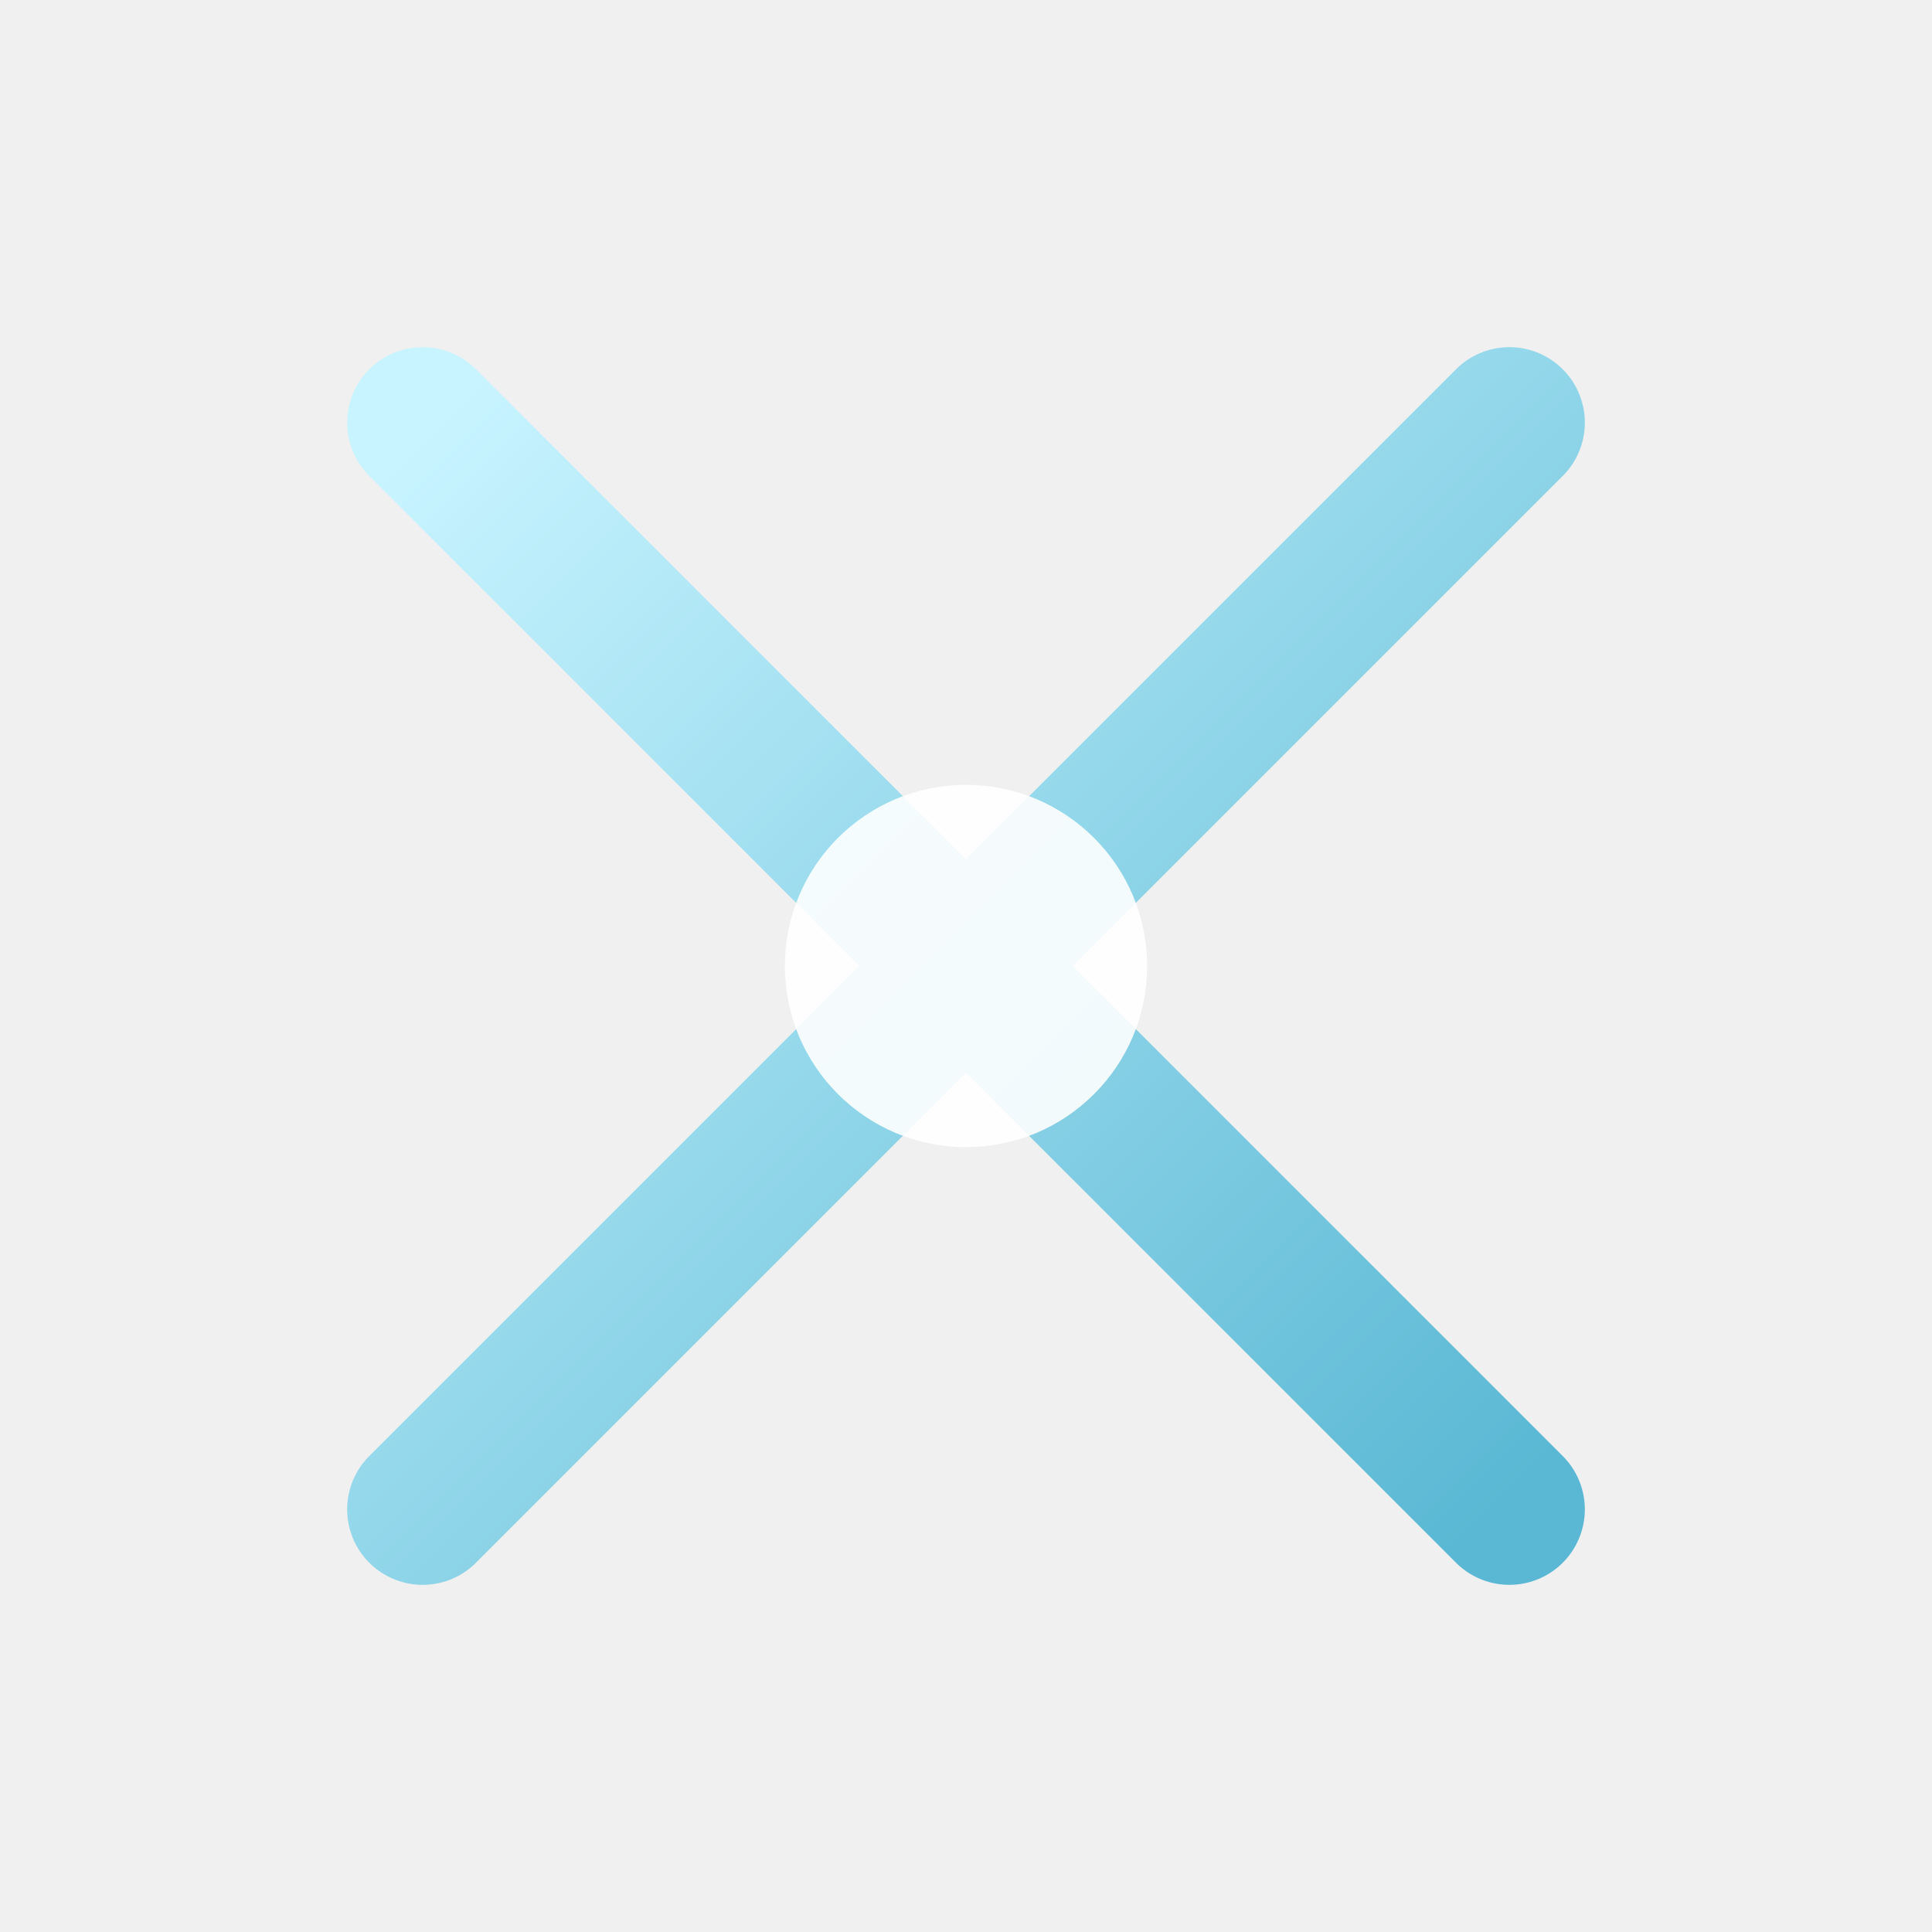
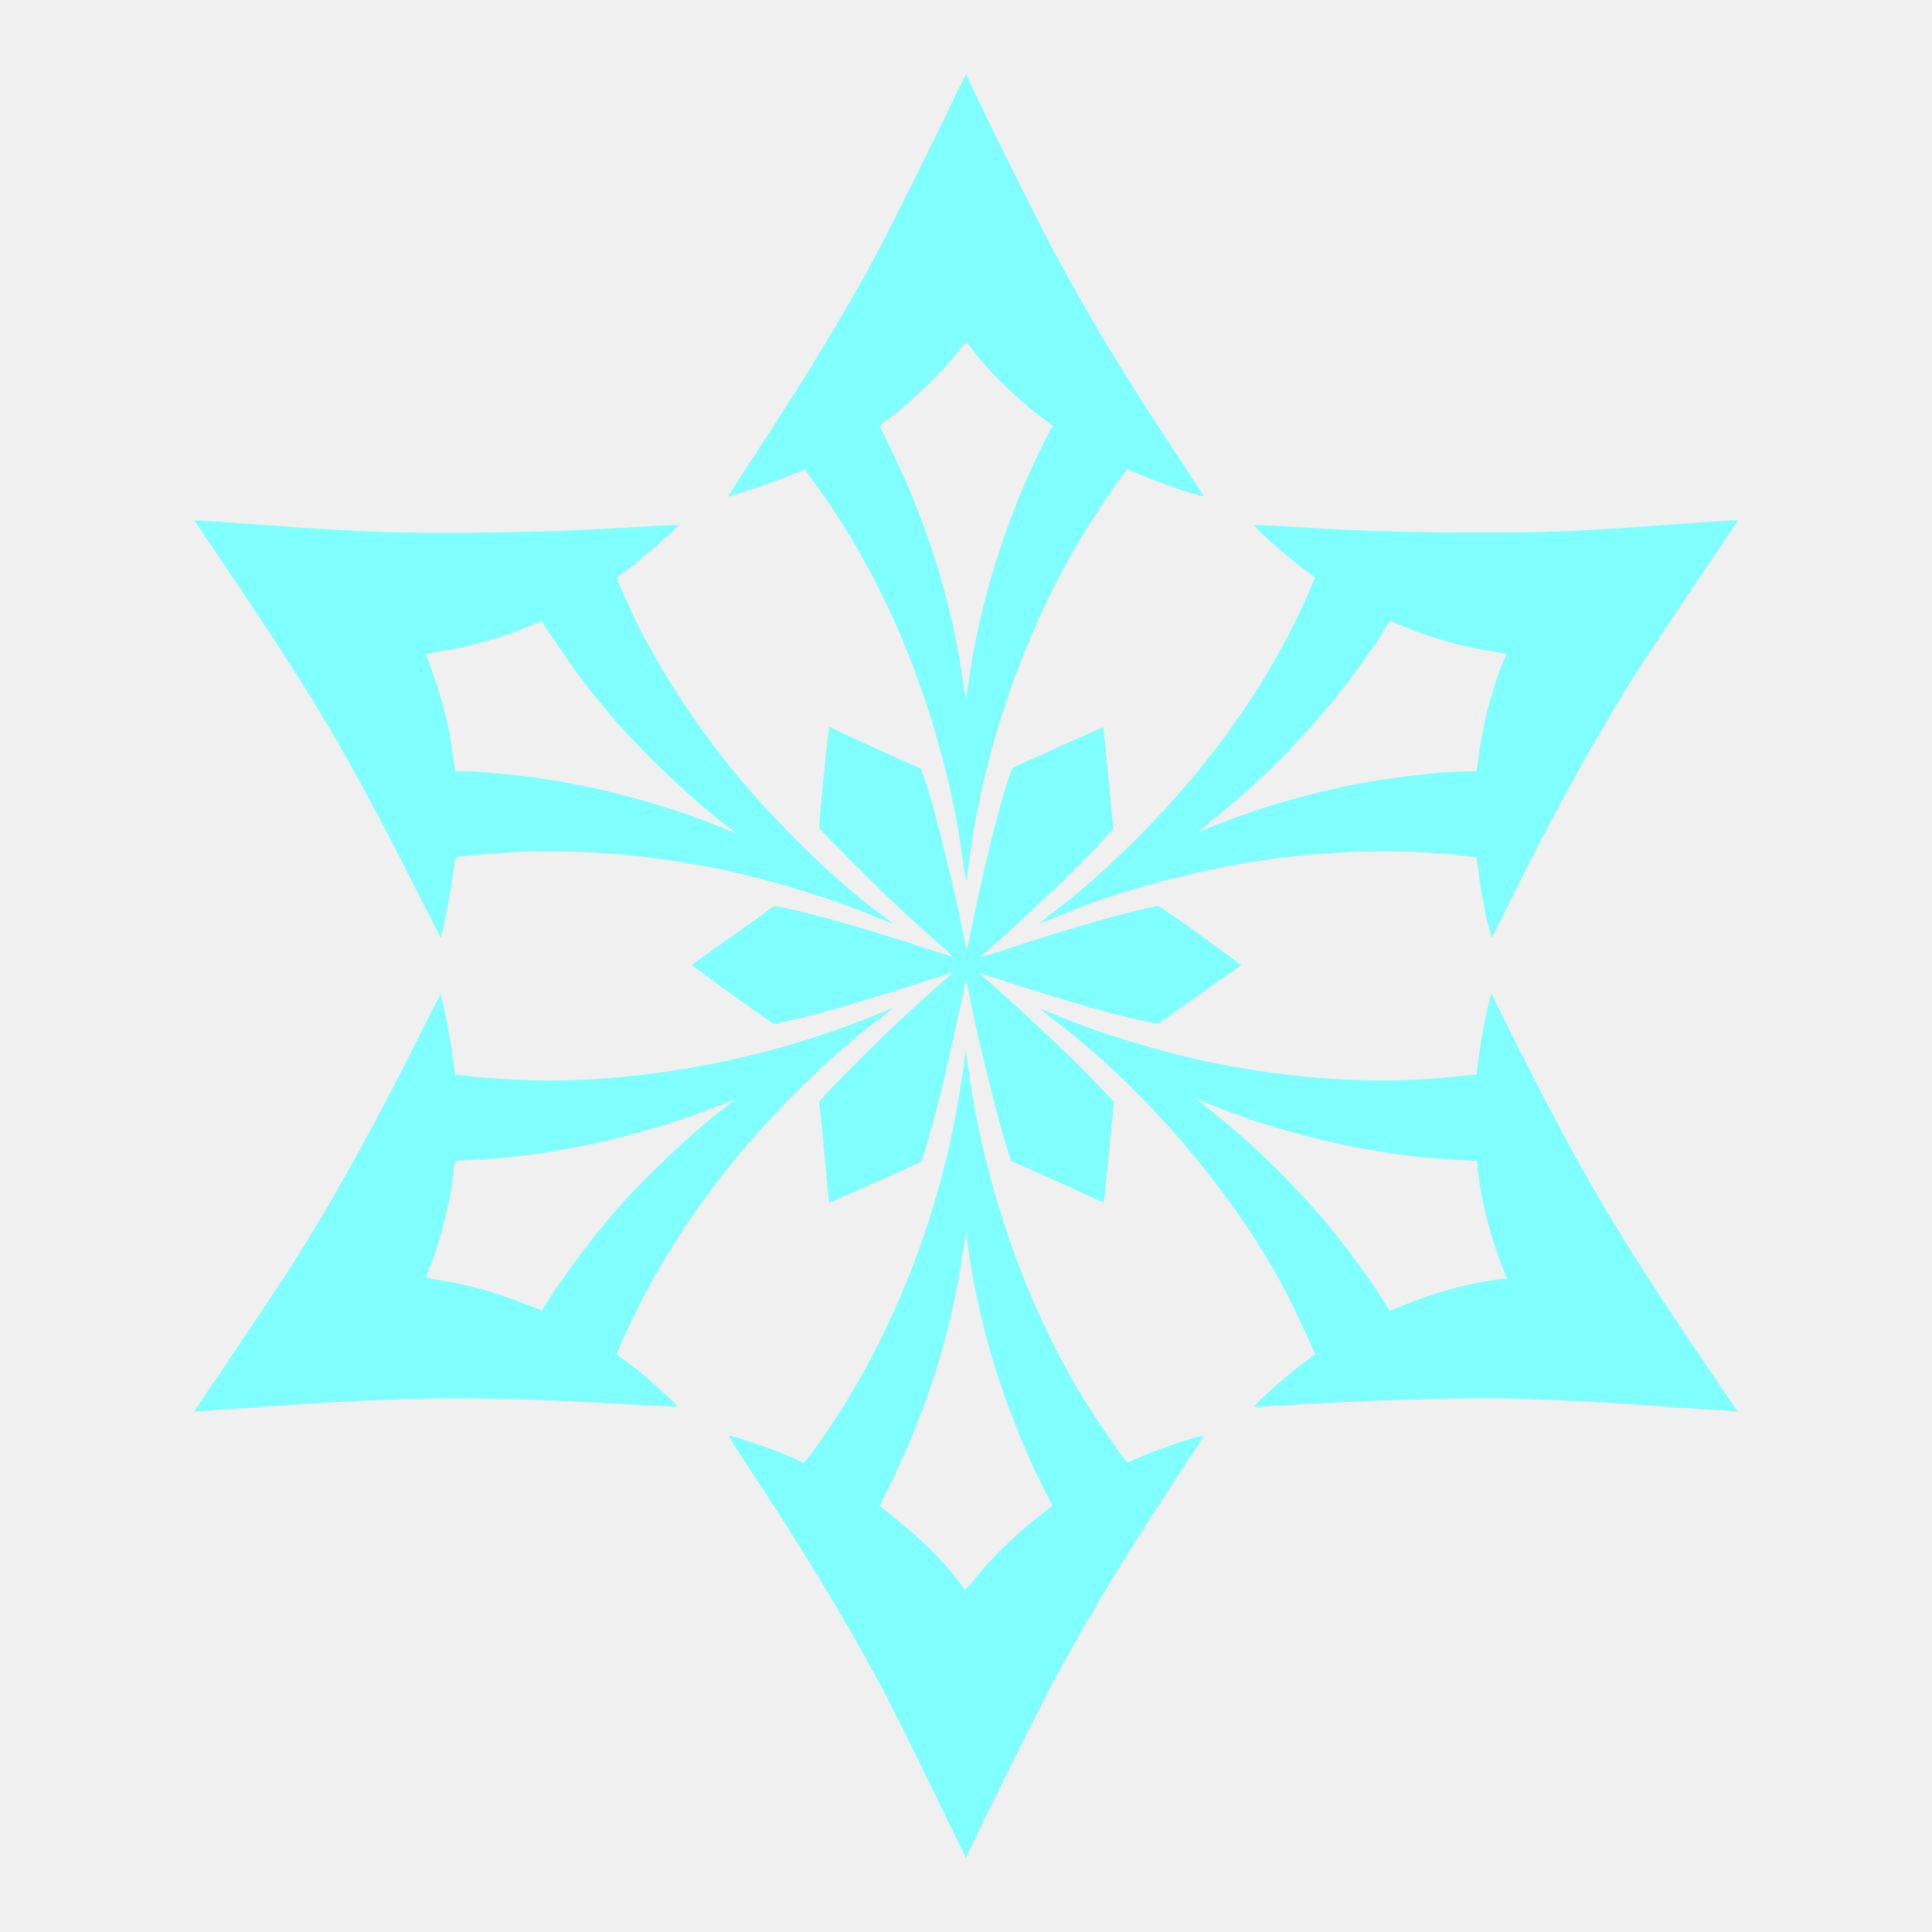
- <svg xmlns="http://www.w3.org/2000/svg" viewBox="0 0 32 32">
-   <defs>
-     <linearGradient id="g" x1="0" y1="0" x2="1" y2="1">
-       <stop offset="0%" stop-color="#c8f4ff" />
-       <stop offset="100%" stop-color="#5ab8d4" />
-     </linearGradient>
-   </defs>
-   <line x1="16" y1="3" x2="16" y2="29" stroke="url(#g)" stroke-width="2.5" stroke-linecap="round" />
-   <line x1="3" y1="16" x2="29" y2="16" stroke="url(#g)" stroke-width="2.5" stroke-linecap="round" />
-   <line x1="7" y1="7" x2="25" y2="25" stroke="url(#g)" stroke-width="2.5" stroke-linecap="round" />
-   <line x1="25" y1="7" x2="7" y2="25" stroke="url(#g)" stroke-width="2.5" stroke-linecap="round" />
-   <circle cx="16" cy="16" r="3" fill="white" opacity="0.9" />
+ <svg xmlns="http://www.w3.org/2000/svg" version="1.1" id="图层_1" x="0px" y="0px" viewBox="0 0 1600 1600" style="enable-background:new 0 0 1600 1600;" xml:space="preserve">
+   <style type="text/css">
+ 	.st0{display:none;fill:#90CC00;}
+ 	.st1{display:none;fill:#FF6640;}
+ 	.st2{display:none;fill:#00C0FF;}
+ 	.st3{display:none;fill:#CC80FF;}
+ 	.st4{display:none;fill:#FFAC00;}
+ 	.st5{fill:#80FFFF;}
+ </style>
+   <path class="st0" d="M798.712,86.593c0.549-0.628,1.021-1.17,1.021-1.17  s0.354,0.416,0.975,1.156c1.942,2.315,6.948,9.405,19.908,28.505  c7.4,11,18.5,27,24.6,35.5c26.3,36.5,39.8,58.1,50.1,79.6  c23.8,49.8,25.7,92,5.8,130.4c-10.4,19.9-25,36.9-55.4,63.8  c-21.7,19.3-32.5,29.7-40.1,38.4l-5.9,6.8l-3.2-3.8  C789.815,457.983,768.615,437.483,753.715,424.483  c-44.6-39.2-62.8-66.6-68.1-102.9c-1.7-12.2-0.6-33.8,2.5-47  c8.2-35.2,23.8-64.7,63.3-120.1  c7.7-10.7,20.1-28.6,27.7-39.7c7.5-11.2,15.1-22.3,16.8-24.7  C796.936,88.666,797.992,87.415,798.712,86.593z M1483.215,364.284  c-37.5,0.6-80.9,2.5-90.7,3.9c-45.2,6.3-75.1,29-86.2,65.6  c-1.6,5.1-3.5,16.5-5.1,29.8c-2.8,23.2-4.8,35.3-7,44.1  c-1.456,5.583-1.707,9.807-1.707,9.807s2.541,0.093,4.507,0.093  c5.6,0,28.7,3.4,43.9,6.5c23.1,4.8,44,5.1,60.1,1  c19.7-5.1,37.6-18.2,50.6-37c12.2-17.7,18-31.4,35.5-83.9  c4.648-13.862,7.711-23.232,9.553-29.431c1.736-5.841,3.513-11.197,3.513-11.197  l-2.165,0.228C1497.615,363.883,1490.915,364.083,1483.215,364.284z M99.352,364.561  c0,0,1.186,3.773,2.569,8.078c6.701,20.863,26.562,78.484,29.795,85.944  c19.4,44.4,44.8,65.4,83.3,69c11.7,1.1,26.8-0.2,45.8-3.9  c16.3-3.2,36.6-6.1,42.6-6.1c1.575,0,3.517,0.019,3.517,0.019  s-0.18-1.681-0.517-3.819c-0.3-2-1.5-8-2.6-13.2  c-1.1-5.2-3.4-20.5-5.1-34c-1.7-13.5-4-27.7-5.1-31.5  c-11.5-38.7-42-61.5-90.4-67.4c-13.134-1.604-66.558-3.207-91.084-3.119  C104.538,364.592,99.352,364.561,99.352,364.561z M536.215,406.184  c-25.8,4-63.2,12.3-78,17.4c-41.9,14.5-82.1,37.6-118.5,68.1  c-48.3,40.6-77,81.8-99.5,142.9c-11.2,30.5-14.7,45.2-21.5,88.8  c-5.3,34.5-6.5,53.5-5.1,80.3c4.4,82,30.3,167.7,69.9,231.4  c17,27.3,33.9,48.2,58.8,72.5c38.2,37.3,78.7,65.4,172.9,120.2  c14.626,9.681,33.43,18.407,46.331,24.389c12.655,5.606,20.986,10.411,21.769,10.411  c1,0,37.9,19.9,48.9,26.3c43.1,25.1,72.3,51.4,99.3,89.4  c8.1,11.4,14.6,22.1,29,47.8c22.8,41,33.1,63.9,37.2,83.2  c0,0,1.41,5.293,2.003,5.293s2.003-5.168,2.003-5.168  c5.109-21.899,14.546-42.371,38.594-85.425c21.6-38.8,36.5-60.1,56.8-81.2  c29.9-31,57.4-49,130.6-85.5c30.544-14.857,40.692-19.522,70.288-37.534  c5.894-3.518,54.162-32.216,77.712-47.766c63.6-42,108.5-85.7,140-136.5  c40-64.4,66.1-150.9,70-231.9c1.3-26.9,0-48.1-5-80.3  c-6.5-42.5-10.3-58.2-20.9-86.9C1336.215,572.083,1308.715,532.683,1257.715,489.983  c-29.8-24.9-66.2-46.7-101.5-60.7c-16.5-6.6-25.7-9.3-47.1-14.1  c-40-8.9-45.355-9.661-68.739-9.661c-21.3,0-28.461,1.061-40.561,2.961  c-47.1,7.3-90.7,25.1-124.6,50.9c-9.7,7.5-29,26.9-33.9,34.2  c-6.9,10.2-10.6,18.7-10.6,24.1c0,11.8,9.9,33.2,22.3,48.2  c3.9,4.7,13,11.7,15.3,11.7c1.328-0.093,4-4.2,7.4-9.3  c20.3-29.7,29.4-39.8,46-50.8c24.7-16.4,46.2-23.6,94.5-31.6  c15.6-2.5,42.1-2.3,61.4,0.6c23,3.5,51.3,11.2,71.6,19.6  c48.5,19.9,93.2,61.3,121.4,112.3c17.2,31,31.3,74.7,36.7,113.1  c2.1,15.4,2.9,44.5,1.5,57.6c-12,112.3-65.4,208.4-151.5,273  c-18.9,14.1-29.2,20.6-69.1,43.5c-37.4,21.5-52.8,29.1-95.5,47.4  c-55.3,23.6-72,31.8-93.5,46.1c-31,20.5-59.7,52-84,92  c-11.7,19.4-15.584,23.946-15.584,23.946s-5.516-7.846-20.816-32.746  c-12.8-20.7-36.6-49-54.1-64.3c-25.6-22.3-47.7-34.9-104.7-59.3  c-62-26.6-66.8-28.9-109.9-53.7  c-58.7-33.7-77.4-47.2-108.4-78.3  c-32.1-32.1-52.3-60.4-72-100.6c-18.7-38.1-29.6-73.7-37.2-121.5  c-3.1-20-3.2-54.8,0-75.1c8.5-55.5,28.8-105.5,59-145.7  c24.1-32.1,58.8-60,93.9-75.6c20.5-9.1,51.6-17.9,76.4-21.7  c19.2-2.9,45.7-3.2,61.4-0.6c44.7,7.4,64.7,13.5,85.8,26  c20.3,12.1,32.7,24.3,49.6,49c9.8,14.3,10.991,17.292,13.5,16.1  c14.5-4.2,36.6-40.2,36.6-59.4c0-9.4-10.1-25.9-24.6-40.4  c-36-36.1-87.3-60.1-147.9-69.2  C586.515,406.483,554.238,404.032,536.215,406.184z M540.615,590.083  c-17.5,3.1-24.2,4.8-35.4,9.2c-51.8,20.4-85.3,59.1-98.3,113.8  c-2.4,9.8-3.195,13.155-3.195,30.155c-0.1,16.8,0.795,19.845,2.895,27.845  c5,19.1,14.8,40.3,27.1,58.7c8.2,12.3,14.2,19.2,30.2,35.5  c8.288,8.369,11.793,12.302,11.793,12.302s-1.718-0.002-2.093-0.002  c-1.3,0-6.7,0.5-11.9,1c-37,3.9-63.9,21-82.6,52.6  c-2.5,4.2-4.398,8.398-4.398,8.398s3.698-1.298,7.098-3.098  c23.4-11.8,50.6-18.9,72.5-18.9c18.9,0,34.8,4.4,66.4,18.2  c64.2,28.3,109,54.3,170,98.8c18.7,13.7,22.682,15.936,22.682,15.936  s-11.282-19.836-16.982-27.936c-13.7-19.5-29.3-36-72.1-76.5  c-39.6-37.4-59.7-66.1-73.9-105.5c-13-36.1-12.9-72.3,0.4-106.5  c18.1-46.8,60.3-80.8,100.4-80.9c10.6,0,15.8,0.9,32.4,5.5  c5.8,1.5,11.1,2.896,11.1,2.896s-5.1-10.496-11.7-20.696  c-17.4-26.6-43.8-43.6-78-50.3c-8.1-1.6-16.258-3.057-36.947-3.05  C554.731,587.464,552.815,587.883,540.615,590.083z M1009.215,588.183  c-32.6,3.4-61.9,16.9-80.4,37c-16.392,17.527-24.101,36.401-24.101,36.401  s5.401-1.301,11.101-2.901c16.1-4.6,21.6-5.5,32.9-5.4  c13.2,0.1,22.9,2.6,36.5,9.2c35,17.2,61.4,52.8,70.7,95.4  c3.2,14.9,3.2,44.6,0,59.6c-6.6,30.2-23.6,64.3-45.8,92.1  c-7.7,9.5-29.9,32-60.1,60.8c-26.1,24.8-40.7,41.8-53.7,62.1  c-5.6,8.7-9.483,18.1-9.483,18.1s3.583-2.5,5.983-4.4  c46.6-35.4,96.2-66.8,141.9-89.6c45.4-22.7,73.9-34.2,92.7-37.5  c25.3-4.4,57.7,1.6,88.2,16.4c4.7,2.2,9.099,4.09,9.099,4.09  s-1.099-2.99-2.599-5.69c-19.3-33.7-46.8-51.5-85.8-55.4  c-6.1-0.6-11.592-0.877-11.592-0.877s5.192-6.423,11.792-13.223  c16.5-16.9,21.2-22.5,29.7-35.3c12.5-18.8,23-42,27.1-60  c3.384-12.118,3.503-37.423,0-52.5c-11-51.1-40.8-89.7-86-111.5  c-24.2-11.6-50.494-17.558-74.478-17.518  C1020.694,587.526,1011.415,587.984,1009.215,588.183z M136.215,829.784  c-8.9,2.2-22.3,7-27.2,9.8c-2.8,1.6-12,8.5-20.5,15.3  c-8.4,6.7-19.6,15.3-24.8,18.9c-5.3,3.6-10.3,7.5-11.2,8.5  c-0.637,0.675-1.782,1.788-1.782,1.788s2.157,1.337,5.282,3.212  c2.8,1.6,11.1,6.6,18.2,11c38.3,23.5,61.7,31.7,82.9,29.2  c13.4-1.7,20.9-7.1,40.3-29.4  c5.8-6.6,13.3-14.6,16.6-17.8l6.2-5.8l-4.4-3.7  c-2.5-2-10.5-9.2-17.8-15.9c-14.1-13-18.7-16.5-27-20.7  C161.015,829.184,146.315,827.284,136.215,829.784z M1439.515,830.184  c-11.9,2.8-20.6,8.4-36.6,23.6c-6.3,6-13.9,12.8-16.9,15  c-3.666,3.081-6.244,6.097-6.244,6.097s1.936,2.012,3.544,3.303  c1.4,1,8.5,8.5,15.8,16.8c16.2,18.5,24.5,26.2,31.1,29.2  c13.3,6.1,33.1,4.5,54.5-4.3c11.3-4.6,21.7-10.2,44.7-24.1  c11.173-6.784,19.852-11.768,19.852-11.768s-6.481-5.368-15.052-11.432  c-6-4.3-17.5-13.1-25.5-19.5c-16.7-13.4-25.5-18.1-40.7-21.9  C1456.715,828.284,1448.315,827.984,1439.515,830.184z" />
+   <path class="st1" d="M796.266,87.882c10.9,11.6,43,55.6,69.2,95.1  c44.7,67.2,60.6,119.1,48,156.7c-8.1,24.1-23.2,42.5-60.1,73.3  c-11,9.3-23.2,20.2-27,24.2c-27.2,29.3-51.8,69-60.3,97.6  c-5.4,18.2-6.5,26.1-6.5,44.7c0.1,15.1,0.4,18.1,2.7,27  c3.4,12.9,13.5,33.1,22.4,45c8.9,11.9,28.5,31.5,40.3,40.2  c11.275,8.319,19.199,12.499,19.199,12.499s-3.861-4.355-6.799-7.199  c-11-10.8-26.6-32.6-32.9-46.2c-17.6-38.3-14.6-82.1,8.7-125.8  c17.5-32.9,47.7-68,83-96.5c3.674-2.948,14.082-10.221,24.933-17.586  c14.549-9.875,32.021-20.386,32.021-20.386s0.446-0.528-5.754,22.872  c-9.7,36.9-11.2,42.8-14.4,56.6  c-8.3,36.1-10.6,55.2-9.7,82.4c0.9,26.2,4.5,46.9,12.9,72.5  c18.8,57.8,56.2,113.2,115.9,171.6  c11.459,11.163,18.698,17.195,18.698,17.195s-0.864-6.233-1.798-11.595  c-2.2-12.7-9.3-30-17.8-43c-2-3.1-10.9-15.3-19.8-27.2  c-8.9-11.9-18.3-25.6-21-30.4c-9.4-17.4-16.8-39-20.6-60.5  c-2.842-13.862-2.429-40.377,0.5-53.4c5.6-27.7,21.5-61.4,48.5-102.5  c3.484-5.3,8.052-11.201,12.084-15.838c4.185-4.812,9.41-8.946,9.41-8.946  s0.806,0.884,3.106,14.784c4.2,25.6,23.6,79.1,40.1,110.6  c27.5,52.3,62.1,91.3,131,147.6c27.5,22.5,36,30.3,48.2,43.9  c35.2,39.2,69,90.6,87,132.3c9.4,21.7,17.7,49.5,21,70.6  c3.096,17.033,2.905,46.301,0,60.5c-4.8,25.7-15.7,51.3-33.2,77.4  c-26.8,40.1-54.7,67.6-108.5,106.7c-41.5,30.1-71.4,48.8-126,78.8  c-98.1,53.8-117.6,65.4-156.5,92.8c-36.1,25.5-103.9,79.7-126.5,101.2  c-4.666,4.436-8.662,8.17-12.058,11.259  c-9.925,9.026-15.374,12.892-15.374,12.892s-9.177-7.455-19.69-16  c-2.951-2.399-6.112-4.977-9.378-7.651c-27.8-22.9-64.1-50.8-108-83  c-13.7-10.1-28.1-20.7-32-23.5c-34.3-25.3-59.2-40.9-110.2-69.1  c-36.8-20.4-63.3-35.5-107.3-61.4c-111.5-65.6-162.4-102.7-185.2-135  c-28.6-40.5-39.3-85.6-30.9-130.4c5.4-28.6,17.1-67.3,28.6-94.6  c7.2-17.2,22.1-47,31.3-62.6c25.5-43.7,46.4-72.5,112.7-155.4  c56.2-70.2,73.8-93.9,94.8-127.6c14.5-23.2,32-56.1,40.3-75.7  c1.6-3.7,3.999-7.575,3.999-7.575s0.401,6.875,0.801,14.075  c1.7,32.2,7.7,57.4,20,83.3c20,42,55.6,79.1,107.6,111.7  c34,21.3,69.3,38.1,134.7,64.3c13.4,5.3,25.377,10.805,25.377,10.805  s-8.877,0.695-17.077,0.695c-49.6,0-105.3,13.2-149.5,35.3  c-87.4,43.7-142.2,117.9-158.2,214.2c-1.4,8.5-1.8,16.3-1.8,34.5  c0.1,21.7,0.3,24.5,2.8,36.2c5.3,25,14.5,48.6,27.4,70.3  c9.5,16.2,15.3,24,32.2,43.8c7.8,9.3,14.835,17.918,14.835,17.918  s-12.605-3.438-23.935-9.318c-9.6-4.8-23.1-13-35.6-21.6  c-5.3-3.6-14-9.5-19.2-13.1c-102.6-70.2-147.7-157.3-128.9-248.7  c8.9-42.9,29.8-85.3,62.1-125.8c7.6-9.5,14.124-18.098,14.124-18.098  s-5.496,1.682-9.728,3.844c-4.204,2.148-9.209,5.063-13.296,7.854  c-15.4,10.5-47.7,37.1-59.8,49.2c-35.5,35.4-57.2,74.7-65.1,118  c-2.6,14.1-2.6,49.7,0,64c5.1,28.1,13.5,52,25.4,72  c5.9,10,19.4,27.4,29.3,37.9c27.5,29.1,63.1,53.7,122.9,85.1  c10.7,5.6,29.2,15.3,41,21.5c11.8,6.2,28.9,15.4,38,20.5  c9.1,5,43.5,23.5,76.5,41c72.5,38.5,86.9,47.2,147,89.5  c16.927,11.925,27.63,19.421,34.4,24.022  c8.388,5.7,10.377,7.411,10.377,7.411s5.453-3.469,11.943-7.713  c7.585-4.96,18.424-12.106,30.28-19.92c22-14.6,55.5-36.7,74.5-49.3  c54.6-36.1,67.8-43.9,148-87c103.7-55.8,161.5-90.1,189.5-112.6  c17.9-14.3,37.4-35.2,48-51.4c9.6-14.7,20.4-38.7,26-58  c3.9-13.7,5.5-25.5,5.5-42.1c0-16.7-1.4-26.6-5.8-41.9  c-9.5-32.4-27.1-60.4-56.7-90.1c-16.1-16.2-25.9-24.7-41.9-36.1  c-4.368-3.098-10.142-6.921-15.702-10.454  c-9.333-5.932-19.296-11.562-19.296-11.562s2.759,6.977,6.054,15.162  c1.273,3.161,2.712,6.676,4.244,10.354c18.1,43.8,27.8,77.9,32.7,115.7  c2.997,21.962,2.997,55.479,0.1,70c-4.2,26.8-11,48.3-23.2,73.1  c-31.2,63.3-87.3,115.2-167.4,154.8  c-59.2,29.3-114.6,45.4-176.1,51.2c-32.451,2.257-65.268,2.575-88-1  c-32.6-4.7-74.8-16.7-106-30.1c-11.6-5-36.9-18.1-46-24  c-30.3-19.4-52-42.2-64.6-68c-18.5-38-15.7-80.2,7.8-114.2  c17.5-25.4,46.3-43.1,77.8-47.9c13.2-2,21-1.8,46.7,1.1  c10.582,1.23,18.366,1.926,23.836,3.084c5.643,1.194,10.48,4.011,10.48,4.011  s-2.916,1.906-5.216,3.006c-4.5,2-24.6,18.2-33.4,26.9  c-11,10.9-22.8,29.7-29,46.2c-19.3,51.3-4,108.7,36.6,137.2  c24.4,17.1,59.7,28.6,99.4,32.2c15.4,1.5,53.7,0.5,67.1-1.6  c15-2.3,38.5-8,56.7-13.6c52.5-16.2,93.1-39.1,123.3-69.4  c20.3-20.3,35.8-44.5,45.9-71.7c19.5-52.4,14-119.1-14.5-178.7  c-7.4-15.5-14.4-26-26.2-39.3c-5.1-5.7-12.7-14.4-16.9-19.3  c-26.7-31.4-58.6-55-106.8-79.1c-24.2-12-41.1-19.3-96.4-41.8  c-81.4-33.1-109.5-46.7-143.6-69.6c-54.2-36.3-87.9-83.4-100.2-140  c-2-9.2-2.718-17.265-2.694-32.305c0.024-14.682,0.794-23.595,2.694-31.995  c8.5-38.4,26.4-71.2,68.1-125.2c48.6-62.9,67.5-90.7,84.5-124.5  c20.2-40,33.1-85.4,36.1-126.7  c0.4-4.8,1.354-11.915,1.354-11.915S788.866,80.082,796.266,87.882z   M774.6,832.083c-9.4,1.4-33.934,7.999-44.634,11.499  c-4.1,1.4-12.2,5-18,8c-29,15.1-52.6,38.5-72,71.4  c-4.088,6.955-8.824,15.741-12.248,22.559c-3.026,6.025-5.259,11.993-5.259,11.993  s5.607-2.852,11.007-5.452c18.6-9,39.2-15.7,61.5-19.8  c7.3-1.3,15-1.7,33.5-1.8c20.7,0,25.6,0.3,35.7,2.3  c36.8,7,66.2,22.5,90.9,47.9c20.9,21.5,33,45.3,38.1,74.8  c2.8,16.3,2.1,38.3-1.5,52.6c-4.8,18.5-12.4,33.1-23.6,45.3  c-3.987,4.331-6.251,7.658-6.251,7.658s5.523,0.605,16.153-3.529  c5.813-2.085,12.719-5.036,19.798-8.529c106.5-52.4,137.6-111.5,103.5-196.5  c-21.3-53.1-60.3-89.9-114.6-108c-18.9-6.3-34.2-9.5-59.7-12.5  C815.466,830.582,784.4,830.483,774.6,832.083z" />
+   <path class="st2" d="M898.406,151.09c52.5,7.4,109.9,24.6,167.5,50.2  c79,35.1,151.7,86.4,207.1,146.2c57.9,62.5,104.5,137.2,140.3,225.2  c21.9,53.7,32.9,102.6,39.8,176.3c2.405,23.414,2.659,87.393-0.5,113.5  c-4.1,42.1-17.6,106.2-30.7,145.5  c-23.1,69.5-57.9,133.2-109.8,200.8  c-12.9,16.7-41.7,47.2-65.6,69.4  c-88.1,81.8-188.1,135.6-299.8,161.2  c-55.8,12.9-86.025,16.584-149.325,16.584c-41-0.1-51.175-1.084-82.475-4.584  c-26.4-2.9-87.5-16.5-119.3-26.6c-62.6-19.7-120.9-60.2-172.9-120.4  c-5.856-5.856-9.858-12.803-9.858-12.803s13.758,7.003,29.358,14.903  c76.2,38.8,144,64,201.7,75c7.4,1.4,15.8,3,18.5,3.5  c11.9,2.2,45,6.3,66,8c7.2,0.6,17.3,1.5,22.5,2  c17.7,1.7,51.1,2.2,68.7,1.1c47.7-3.1,78.9-10.2,118.5-27  c67-28.5,124-78.8,163.5-144.6c40.7-67.7,58.6-159.5,45.8-235.1  c-10.5-62.2-36.1-120.1-74.2-167.9c-11.1-14-38.8-41.8-52-52.2  c-58.3-46.1-120-70.2-200.8-78.4c-16.6-1.6-49.9-0.6-67.9,2.1  c-16.5,2.5-21.1,3.5-47.1,10.5c-23.1,6.2-27.8,7.2-39.8,8.4  c-10.5,1-22.6-0.1-31.6-3c-28.8-9.2-52.2-36.6-58.7-68.8  c-2.2-11.2-1.5-30.4,1.5-40.9c7.6-26.2,25.1-45.3,53.1-58.1  c15.9-7.1,55.8-19.4,78.7-24c64.1-13.1,138.7-11.8,197.8,3.4  c14.2,3.7,44.6,13.7,62,20.5c58.3,22.8,112.9,58.9,156.5,103.7  c34.6,35.5,61.5,73.3,83.9,118c24.8,49.7,36.9,89,44.2,143.8  c4.139,34.168,4.457,74.338,2,96c-3.2,38-8.7,66.9-18.6,97  c-17.8,54.1-43.9,103.5-76.8,146c-26,33.4-60.3,66.4-95.9,92.2  c-8.9,6.5-63.6,38.4-74.6,43.6c-4.125,1.95-12.063,5.652-12.063,5.652  s12.026-4.052,21.963-8.052c19.1-7.6,47.4-21.9,68.3-34.4  c75-45.1,130.4-96.9,174.1-163c43.2-65.2,75.6-151.9,84.4-225.5  c5.2-42.8,5.9-94.6,2-130.5c-1.4-12.4-8.7-51.5-13.3-71.3  c-15.7-66.6-48.5-134.6-92-190.7c-25.1-32.2-61.6-68.5-97.1-96.2  c-33.8-26.4-75.3-52.7-105.4-66.7  c-72.5-33.9-174.8-52.2-259.6-46.6c-33.7,2.3-62.7,7.5-98.5,17.9  c-93,26.9-173.9,74.1-236,137.7c-16.6,17-25.5,27.6-42,49.9  c-21.1,28.5-34.9,39.2-57.1,44.1c-9.1,2-26.8,2.2-36.9,0.5  c-31.6-5.5-58.5-23.6-70.4-47.4c-7.5-14.8-9.4-30-6-47.7  c5.5-29.3,20.4-55.3,63.3-110.3c22.2-28.5,33-41,52.4-60.6  c33.6-33.9,65.9-60.1,104.7-84.8c67.3-43,155.3-80.2,220.5-93.2  c27.9-5.6,67.9-11.9,82.5-13.1c8-0.6,19-1.5,24.5-1.9  C795.806,142.39,855.106,144.99,898.406,151.09z M220.906,722.09  c-22,4.6-33.6,10.6-47.6,24.4c-19.8,19.6-29.6,43.5-28.1,68.7  c2.2,37.6,29.6,71.4,66.4,82c11.4,3.3,33.3,3.3,44.8,0  c9.3-2.7,22.3-8.6,29.2-13.3c17.1-11.7,31.3-31.5,36.5-51.1  c3.1-11.7,3.1-31.8-0.1-43.3  c-8.2-30.3-32.3-56.1-61.1-65.3  C246.406,719.49,235.906,718.99,220.906,722.09z M770.406,883.59  c-34,3.1-71.7,16.3-99.3,34.7c-55.8,37.4-93.3,91.3-105.1,151.2  c-7.3,37.3-4.5,82.6,7.5,119c6.5,19.6,17.1,41.9,26.5,55.8  c30.4,45,73.3,77.4,125.9,95.2c34.5,11.8,82.5,14,120.6,5.6  c52.7-11.5,104.6-46,139.2-92.5c2.719-3.626,5.677-7.914,8.172-11.745  c3.561-5.467,6.19-11.033,6.19-11.033s-5.179,3.228-11.097,8.216  c-4.594,3.872-10.158,8.873-15.664,14.161  c-17.9,17.1-35.9,29.8-60.8,42.9  c-43.9,22.9-86.8,29.7-132.5,20.8c-60.2-11.6-113.3-57.1-130.5-111.9  c-6.4-20.1-8.5-50.6-5.1-71.7c3.7-23.1,14.7-43.4,33.2-61.5  c10.5-10.3,32.3-26.5,42.5-31.6c12.3-6.2,31-10.5,45.3-10.4  c22,0,44.2,7.3,57.3,18.8c11,9.6,17.2,21,26.7,48.4  c10.4,30,18.1,43.8,31.8,56.6c14.7,13.7,32.598,21.126,53.498,21.026  c13.6,0,23.102-2.526,34.302-8.126c10.7-5.4,16.6-10.1,23.9-19.4  c12.6-15.9,20.8-33.4,23.9-50.8  c2.312-11.714,1.644-26.069-0.4-39.8  c-4.4-25.3-17.7-58.8-31.3-79.1  c-30.5-45.2-90.1-82.8-143.2-90.4  C813.306,881.89,795.506,881.29,770.406,883.59z M344.406,1036.99  c-12.5,1.5-23.8,6.4-32.8,14.1c-10.7,9.2-19.5,25.9-21.6,40.9  c-4.9,35.6,25.8,69.9,62.9,70.4c16.9,0.2,31.5-5.9,44-18.4  c8.7-8.6,13.1-16.2,16-27.6c6.3-24.4-1.9-51-20.4-66.3  C380.406,1040.19,361.206,1034.89,344.406,1036.99z" />
+   <path class="st3" d="M807.342,118.965c4,0,51.9,3,64.2,4  c35.3,2.9,71.1,8.7,105,17.1c142.8,35.3,282,129.4,378.7,255.9  c15.9,20.9,42.2,62.4,55.9,88.5c20.8,39.5,42.5,96.5,54.4,143  c3.51,13.746,8.183,35.67,11.217,51.741c2.153,11.404,3.389,21.17,3.389,21.17  s-5.165-7.214-11.078-17.179c-4.618-7.782-10.179-17.498-15.529-27.232  c-44.8-81.5-88.1-137.3-136-175.5c-9.8-7.8-29.458-20.479-29.458-20.479  s3.258,13.279,7.458,28.579c16.8,62,25.5,129.6,22.6,174.9  c-3.4,53.1-9.5,85-23,121.8c-15.9,43.1-33.3,74.8-57.3,103.9  c-8.7,10.6-30.9,32.5-41.3,41c-26.1,21-69.5,46-100.5,57.9  c-5.8,2.2-11.5,4.5-12.7,5.1c-1.3,0.6-3.54,1.34-3.54,1.34  s1.84-4.74,3.84-9.14c9.5-20.8,16.1-40.5,18.9-56.8  c3-17.5,1.5-44.2-3-55.1c-21.3-51.2-74.1-85.5-131.5-85.5  c-15.7,0-24.3,1.1-42.5,5.5c-72.4,17.4-122.7,59-153,126.4  c-9.3,20.8-14.5,38.2-18.6,62.6c-3.2,18.7-3.2,48.6-0.1,67  c5.5,32,13.7,56.9,27.8,84.5c12.8,25.2,26.9,44.6,47.9,65.6  c23.3,23.5,43.1,37.7,72,51.9c19.3,9.5,31.3,14.1,48.9,19  c31.4,8.6,49.5,10.9,86.1,10.9c28.2,0,36.5-0.6,60-4.5  c21.4-3.5,34.5-6.9,63-16.3c77-25.6,133.9-53.4,195-95.6  c16-11,34.516-23.008,34.516-23.008s-1.516,3.608-10.816,18.308  c-81.4,129.9-196.7,223.3-342.3,277.5  c-48.5,18.1-73.4,24.4-137.9,35.2c0,0-25.866,4.712-35.671,5.74  c-15.565,1.496-37.003,1.937-37.003,1.937  c-85.3,2.8-153.026-7.077-228.826-32.077  c-11.021-3.658-22.232-7.696-30.479-10.881  c-15.493-5.538-15.947-7.711-15.947-7.711s8.89,0.292,26.69,0.692  c31.2,0.7,115.736-2.1,134.236-4.2c30.9-3.6,67.5-11.2,92-19  c9.4-3,52.374-20.713,52.374-20.713s-8.574-2.187-18.974-4.787  c-50.3-12.6-115.5-38.3-157.9-62.5c-33.4-18.9-60.2-39-85.9-64.3  c-26.1-25.6-45.5-51.2-62.9-82.7c-22.9-41.4-34.6-81.1-38.7-131  c-1.673-19.477-0.793-49.974,1.441-72.421c1.104-11.091,4.588-27.195,4.588-27.195  s2.171,4.817,4.971,10.617c3.8,7.8,6.8,12.2,13.8,20  c24.3,27.2,39.9,38.1,64,44.7c11.6,3.2,35.8,3.2,50.2,0  c17.2-3.9,35.8-11.5,54.5-22.6c8.6-5,24.7-20.9,32.6-32.1  c40.1-56.8,49.2-138.7,22.4-201.5c-24-56.3-76.6-109.2-129.3-130.4  c-30.8-12.4-60.3-17.6-99.2-17.6c-33.6,0-61.3,4.1-88.5,13.2  c-19.5,6.4-43.6,18.5-64.5,32.2C324.142,680.665,293.642,712.465,272.142,747.965  c-27.3,45.1-45,94.2-56.6,157.3c-3.2,17.7-5,33.3-7.5,65.4  c-1.1,14.2-2.5,30.7-3,36.8c-2,22.8-0.7,82.2,2.5,111.3  c0.8,7.4,1.927,15.998,1.927,15.998s-15.527-27.898-24.927-47.298  c-21.3-43.6-38.7-95.8-51.1-153.4c-4.1-19-9.8-62.9-12.4-95.5  c-3.7-46.6,1.4-112.8,13-169.1c25.5-123.9,62.4-202.7,141.8-303  c29.3-36.9,61.2-68.1,101.1-98.9c4.1-3.1,8.381-5.921,8.381-5.921  s-3.081,5.721-6.581,11.421c-8.9,14.5-45.9,78.6-54.8,94.9  c-27.3,50.3-44.8,97.8-51.8,140.5c-2.7,16.3-4.392,36.524-4.392,36.524  l-0.466,4.058l20.757-20.182c17.8-18,27.5-26.8,48.9-44.8  c52.9-44.4,98-70.4,155.7-89.5c43.1-14.4,76.1-19.4,119.9-18.3  c51.7,1.3,98.1,13.2,145.5,37.3c23.4,11.9,51.5,30,68.5,44.1l7.241,6.037  l-12.741,0.363c-22.3,1.1-49.4,8.5-70.8,19.3  c-31.3,15.8-51,47.9-55.2,90.1c-2.6,26,2.5,53.3,15.2,80.5  c20,43,66.4,82.6,118.2,100.6c31.8,11.1,64.4,14.7,98.4,10.9  c67.5-7.5,124.8-40.6,165.9-95.7c28.6-38.3,49.6-90.9,53.3-133.5  c1.6-17.5,0.8-57.3-1.4-72.3c-4.8-33-11.4-55-25-83.5  c-41.724-86.884-122.098-161.432-244.243-226.481  c-2.271-1.21-6.857-3.619-6.857-3.619s-37.23-19.411-46.209-23.418  c-3.49-1.584-6.311-2.75-8.225-3.534c-1.671-0.676-11.67-4.516-11.67-4.516  S806.042,118.965,807.342,118.965z" />
+   <path class="st4" d="M800.093,97.926c0,0,16.818,12.573,35.164,26.789  c11.867,9.196,24.562,19.141,34.342,26.957c131.9,105.4,265.1,231,369.5,348.4  C1329,601.273,1398.2,695.573,1448.4,785.373l7.7,13.9l-7.5,13.1  c-23.2,40.5-51,80-84.2,119.7c-14.901,17.758-32.857,38.387-43.002,49.539  c-4.765,5.238-7.953,8.688-7.953,8.688s-3.345-9.426-6.845-19.826  c-45.4-134.1-120.9-283-218.3-430.1  c-44.5-67.2-82.2-119.7-135.7-188.8c-13.9-18-57.3-72.1-66.6-83  c-4.2-5-8.7-10.4-10-12.1c-3.1-3.9-29.1-34.9-47-55.9  c-7.5-8.8-17.2-20.4-21.5-25.8c-4.4-5.4-8.996-10.228-8.996-10.228  s-9.831,10.447-22.251,24.474c-20.989,23.706-52.427,60.353-74.353,87.054  c-100.4,122.2-160.2,220.4-190.5,313c-5.4,16.5-11.607,41.992-11.607,41.992  s3.907-2.792,56.207-46.392c38.5-32.2,51-42.7,86.5-72.6  c9.5-8,32.4-27.3,51-43s47.1-39.8,63.4-53.5  c16.3-13.8,32-26.9,34.8-29.3l5.3-4.4l2.7,2.2  c6.9,5.3,37.2,35.2,54.8,53.9  c87.7,93.7,156.8,189.9,211.8,295.2  c4.228,8.029,7.742,14.518,7.742,14.518s-4.666,6.404-11.542,14.382  c-22.6,26.2-69.3,68.8-124.3,113.3c-36,29.1-100.943,78.347-100.943,78.347  s-3.957-3.347-7.557-6.647c-10.8-10-31.3-35.3-43.1-53.4l-3.8-5.8  l2.8-2.8c1.6-1.5,6.5-6,10.9-10c34.1-31.3,146.275-143.106,146.275-143.106  s-7.574-21.494-13.875-34.694c-14.6-30.8-37.2-63.7-65.5-95.2  c-20-22.3-63.1-63-66.8-63c-0.7,0-7.4,3-14.7,6.7  c-47.5,24-129.3,87.3-220.9,171.1c-28.7,26.3-77.2,74.8-91.9,92  c-6.3,7.3-11.5,13.1-11.6,13c-0.7-0.7-10.5-17.7-17.2-29.8  c-34.9-62.9-69.1-149.2-83.9-211.7  c-3.1-13.2-9.01-42.284-9.01-42.284s20.11-29.316,36.91-50.916  c65.4-83.7,163.3-181.6,283.3-283.2c42-35.6,79.9-66,126.1-101.4  C796.9,100.172,800.093,97.926,800.093,97.926z M275.4,622.273  c-55.4,62.2-85.4,101.7-116.7,153.4  c-6.3,10.6-12.3,20.6-13.2,22.3l-1.6,3.1l7.7,13.8  c55.2,98.8,134.1,204,236.4,315.2c116,126.1,265.4,262,396.5,360.6  c9.931,7.524,15.683,11.401,15.683,11.401s2.968-2.11,5.317-3.901  c75.6-57.2,155.7-124.5,229-192.1c44.3-40.9,110.9-109.3,145.1-149  c23.6-27.4,54-66.3,67.8-86.8l4.9-7.2L1249.5,1047.772  c-13.3-73.7-50.4-170.2-97.2-253  c-5.2-9.2-9.6-16.7-9.7-16.7c-0.2,0-5.2,5.7-11.2,12.7  c-13.7,16.2-47.7,50.7-74.9,76.2  c-79.1,74.2-159,139.1-213,173.1  c-7.327,4.601-18.43,10.75-27.094,15.205  c-6.59,3.388-13.824,6.168-13.824,6.168s-3.022-2.661-7.533-6.456  c-15.204-12.794-46.157-42.719-61.349-59.916c-32.7-37.1-57.6-76.3-71.2-112  c-2.278-5.93-4.877-15.223-4.877-15.223s4.328-3.952,10.81-10.75  c6.302-6.608,16.23-16.179,31.367-31.128c43-42.5,84.6-82.9,105.6-102.5  l11.9-11.2l-8.3-12c-7.603-11.142-17.768-24.023-26.667-34.288  c-9.71-11.201-19.416-19.41-19.416-19.41s-11.89,8.748-25.838,19.383  c-30.217,23.042-79.265,61.805-104.58,83.015  c-40.9,34.3-85.6,76.9-100.3,95.4l-6.2,7.8l7.7,14.7  c53.2,102,120.3,196.5,203.6,286.7  c13.9,15.1,57.1,58.2,62.2,62.1l3.5,2.7l5.3-4.4  c5.7-4.8,73.4-61.8,114.3-96.4c14.3-12.1,32.3-27.3,40-33.7  c7.6-6.4,24.3-20.3,36.9-31c55.8-47,99.1-82.8,100-82.8  c1.1,0,0.3,3.3-4.9,21.6c-27.6,96.3-85.3,195.4-186,319.9  c-24.2,29.8-63.6,76-89.5,104.9c-6.4,7.1-12.6,14.1-13.9,15.7  c-1.538,1.886-3.776,3.871-3.776,3.871s-2.262-2.354-3.924-4.571  c-1.5-2-9.1-11.2-16.9-20.4c-56.9-67.5-76.2-90.7-103.2-124.5  c-111.6-139.5-204.3-277.3-274.3-408c-15.3-28.4-45.5-89.9-57.4-116.5  c-19.9-44.5-39.4-93.9-52.3-132.3c-3.4-10.4-6.5-19.1-6.7-19.3  C286.5,610.273,281.4,615.573,275.4,622.273z" />
+   <path class="st5" d="M791.837,77.671c-17.4,36.7-54.5,111.3-65.4,131.6  c-28.6,53.1-60.3,105.2-107,176.1  c-9.1,13.7-16.529,25.938-16.529,25.938s30.428-9.238,47.128-15.938  c8.8-3.6,16.564-6.55,16.564-6.55s15.236,20.95,22.936,32.55  c44.8,67.2,78.4,148,97.8,234.7c4.3,19.1,9,46.5,10.6,61.5  c0.7,6.2,2.112,12.128,2.112,12.128s0.888-3.828,1.288-7.628  c1-10.8,5.4-38.5,8.6-54.2c16.5-80.1,45.9-156.9,85.5-222.9  c9.4-15.7,28.5-44.3,35.5-53.1l2.6-3.2l13.8,5.7  c34.061,13.763,49.841,16.747,49.841,16.747s-7.841-12.347-16.441-25.247  c-59.5-89.7-93.7-147.9-131.7-224c-21.1-42.1-45.9-93.1-47.4-97.3  c-0.6-1.5-1.353-3.387-1.353-3.387S795.937,69.071,791.837,77.671z M805.637,289.871  c12.7,17.5,37.2,41.2,59.5,57.8c3.1,2.3,6.709,4.696,6.709,4.696  s-4.109,7.804-8.009,15.404c-30.8,61.6-53.4,134-62,199.1  c-0.844,6.094-1.919,12.322-1.919,12.322s-1.412-7.216-2.581-15.822  c-8.5-62-29.3-129.3-58.8-189.9l-10.2-20.9l3.5-2.6  c22.2-16.8,47.7-41,60.4-57.4c3.7-4.8,7.852-9.761,7.852-9.761  S803.237,286.671,805.637,289.871z M183.537,464.571  c79,117.1,103.4,158.3,160.3,270.8  c11.1,22,21.3,41.321,21.3,41.321s0.7-2.021,1-3.521  c0.2-1.5,2.1-10.7,4-20.3c2-9.6,4.3-23.1,5.2-29.9  c0.8-6.8,1.816-13.254,1.816-13.254s6.484-0.546,13.784-1.346  c67.6-7.2,140.5-2.7,212.6,13c37.9,8.3,88.3,23.9,119,36.9  c8.4,3.5,16.414,6.489,16.414,6.489s-3.714-3.589-7.914-6.589  c-36.7-26.3-86.7-74.8-123.7-119.8  c-31.6-38.4-64.4-89.3-82.6-128.2  c-7.1-15.3-14.168-31.529-14.168-31.529s3.368-2.871,7.268-5.671  c7.9-5.8,27.1-21.9,37.5-31.6l7-6.4l-5.5-0.1c-3,0-16.3,0.7-29.4,1.5  c-53.1,3.3-97.2,4.7-150.1,4.8c-65.3,0.1-77.7-0.5-191.9-8.8  c-11.5-0.8-24.571-1.5-24.571-1.5S165.837,438.471,183.537,464.571z M448.464,514.499  c0,0,22.373,33.473,30.173,43.873c21.4,28.4,37.8,47.3,61.6,71  c22,21.9,50.3,46.7,64.9,57c1.312,0.906,3.867,3.508,3.867,3.508  s-6.311-2.652-13.667-5.608c-49.7-20-107.6-34.9-160.8-41.4  c-18.2-2.2-39.5-4-47.9-4c-4.8,0-9.731-0.103-9.731-0.103  s-1.069-7.997-2.069-15.397c-3.4-23.9-8.4-43.6-17.1-67.7  c-2.8-7.6-4.9-14-4.8-14.2c0.2-0.1,6.7-1.3,14.3-2.5  c23-3.7,51.4-11.9,71.5-20.6C447.437,514.571,448.464,514.499,448.464,514.499z   M1384.337,434.371c-74.4,5.6-103.2,6.8-163,6.7  c-49.9,0-94.3-1.3-140.5-4.2c-11.923-0.73-20.668-1.23-26.988-1.531  c-11.859-0.563-15.742-0.473-15.742-0.473s4.942,5.406,10.15,10.145  c10.528,9.581,27.153,23.507,34.78,28.659c2.6,1.8,5.919,4.696,5.919,4.696  s-1.174,2.714-2.836,6.887c-4.266,10.706-13.792,30.887-22.283,46.717  c-31.9,59.1-71.7,111.8-123.4,163.4  c-23.8,23.7-45.2,42.7-66.4,58.7c-7.3,5.5-13.471,10.864-13.471,10.864  s4.771-1.664,9.371-3.664c56.7-24.5,133.1-44.6,197.9-51.8  c52-5.8,106.3-5.9,150.7,0c1.797,0.225,4.289,0.453,4.289,0.453  s0.39,2.751,0.853,6.178c0.311,2.3,0.655,5.447,1.158,9.769  c0.981,7.849,3.189,20.03,5.35,30.403c2.244,10.773,5.156,20.422,5.156,20.422  s8.594-17.125,18.494-37.125c10-19.9,20.1-39.8,22.5-44.2  c2.3-4.4,8.4-15.9,13.5-25.5c20.2-37.9,41.7-75.4,62.7-108.9  c15.8-25.1,83.901-125.905,84.9-127.2c0.999-1.295,1.905-3.06,1.905-3.06  S1429.415,431.012,1384.337,434.371z M1162.437,518.871  c23.4,9.6,47.7,16.5,70.7,20.2c8.792,1.445,14.445,2.511,14.445,2.511  s-1.171,3.16-2.245,5.189c-2.8,5.5-10.7,29.8-14,43.4  c-1.9,7.6-4.6,21.3-6,30.5c-1.4,9.1-2.515,17.929-2.515,17.929  s-4.785,0.271-9.285,0.271c-16.2,0-53.5,4-79.7,8.6  c-43.3,7.5-89.8,20.8-129.4,36.8c-4.9,2-12.086,4.717-12.086,4.717  s6.586-5.917,13.086-11.117c39.2-31.2,77.1-69.7,108-109.5  c12-15.5,25.8-35.1,32.3-45.7c2.5-4.3,5.718-8.352,5.718-8.352  S1156.937,516.671,1162.437,518.871z M697.537,606.971c20.5,9.7,57.8,26.6,61.6,28  l3.703,1.608l4.897,14.792c7.7,23.7,25.5,96.8,30.7,125.9  c1.05,5.95,2.105,8.576,2.105,8.576s1.282-3.421,2.301-8.475  c0.295-1.463,0.624-3.128,0.994-5.002c8.7-44.6,22.5-100.9,31.1-127.1  c0.52-1.597,0.958-2.92,1.351-4.027c0.874-2.458,1.933-5.054,1.933-5.054  s2.084-1.11,3.415-1.718c3.8-1.9,60.7-27.4,67.5-30.3  c2-0.9,4.578-1.873,4.578-1.873s1.922,17.473,3.722,36.773  c1.8,19.4,3.6,38,4,41.3l0.6,6l-14.5,15.6  c-17.7,19.1-68.7,67.3-92.2,87.2  c-1.6,1.4-3.511,3.711-3.511,3.711s8.711-2.611,17.511-5.511  c39.29-13.097,83.706-26.245,109.178-32.589  c9.925-2.472,20.51-4.553,20.51-4.553s3.548,1.789,16.298,10.787  c6.809,4.805,16.576,11.85,30.814,22.155c11.4,8.3,21.657,15.87,21.657,15.87  s-4.757,3.83-9.257,6.83s-19.7,13.7-33.7,23.7  c-11.95,8.6-18.46,13.528-22.31,15.878c-1.814,1.107-3.629,2.355-3.629,2.355  s-2.188-0.375-3.061-0.534c-21.3-3.6-69.3-17-121.5-34  c-24.4-8-23.084-7.235-23.084-7.235s6.284,5.735,13.384,11.935  c35.6,31.8,68.4,63,84.8,80.7c6.683,7.186,13.111,13.654,13.111,13.654  s-1.25,13.691-3.311,33.646c-1.4,14-3.1,30.8-3.8,37.4  c-0.9,9.6-1.292,12.651-1.292,12.651s-18.008-8.151-36.608-16.651  s-34.9-15.8-36.2-16.1c-1.419-0.511-3.784-1.697-3.784-1.697  s-1.279-3.408-2.609-7.438c-7.966-24.132-26.594-98.904-33.107-134.465  c-0.731-4.106-1.848-7.834-1.848-7.834s-1.115,3.153-1.552,5.734  c-2.1,11.3-14.4,67.1-18.7,84.6  c-3.042,12.295-7.691,29.611-11.248,42.07c-2.056,7.2-5.125,17.325-5.125,17.325  s-3.528,2.205-16.528,7.805c-4.1,1.8-19.2,8.5-33.4,14.9  c-14.3,6.4-26.95,11.751-26.95,11.751s-1.55-15.651-3.05-32.651  c-1.5-17.1-3.3-35.5-4-41l-1.2-9.9l7.7-8.6  c9.8-10.8,46.4-47,63.4-62.6c16.5-15.2,32.3-29.3,35.5-31.9  c1.4-1.1,4.171-3.853,4.171-3.853s-9.471,2.653-20.971,6.353  c-45.9,15.2-85.9,26.9-112.9,33l-14.3,3.2l-6.7-4.6  c-20.2-13.9-61.34-44.152-61.34-44.152s5.44-4.248,10.84-7.948  c30.1-21.3,48.2-34.2,51.9-37.1c2.6-2.2,6.523-4.09,6.523-4.09  s19.592,3.964,39.285,9.314c25.311,6.877,59.479,17.183,93.393,28.376  c6.8,2.2,14.172,4.414,14.172,4.414s-3.971-4.314-8.772-8.414  c-8.6-7.4-11.6-10.1-36.3-32.8  c-12.177-11.252-42.531-41.334-56.771-56.048  c-4.237-4.378-8.401-8.963-8.401-8.963s-0.269-2.316,0.431-11.51  c0.464-6.096,1.367-15.467,2.842-30.178c2.2-22,4.685-42.582,4.685-42.582  S690.237,603.571,697.537,606.971z M353.937,844.571  c-41.5,83.5-79.3,151.8-113.9,205.8c-9.8,15.2-49.1,74-68.5,102.5  c-6.3,9.3-10.878,16.149-10.878,16.149s21.478-1.449,44.278-3.049  c132.3-9.7,187.2-10.2,315.1-3c20.2,1.1,32.506,1.819,40.305,1.929  c0.955,0.004,1.248-0.063,1.248-0.063s-1.722-1.726-2.834-2.911  c-1.552-1.654-4.446-4.32-9.218-8.655c-14.2-13-21.4-19-31.5-26.3  c-3.539-2.582-7.468-5.49-7.468-5.49s2.507-6.255,7.468-17.11  c22.4-49.4,53.9-99.7,90-143.7c35.2-43.1,80.5-87.1,120.6-117.3  c1.219-0.911,2.363-1.724,3.404-2.456c1.788-1.259,7.252-6.021,7.252-6.021  s-6.523,2.431-8.245,3.19c-8.521,3.755-25.154,10.213-39.711,15.288  c-76,26.7-160.8,41.5-237.4,41.5c-20.1,0-58.4-2.4-73.3-4.6  c-1.426-0.204-3.819-0.355-3.819-0.355s-0.312-2.908-0.955-7.544  c-0.365-2.635-0.804-6.191-1.427-11.001c-0.719-5.417-2.37-14.757-4.111-23.729  c-2.372-12.227-5.368-24.38-5.368-24.38S359.637,833.171,353.937,844.571z   M608.574,910.702c0,0-3.737,3.17-7.437,5.87c-21.4,15.6-63,54.3-85.5,79.5  c-21.4,24-45,54.9-62.1,81.5c-2.6,4-4.687,7.608-4.687,7.608  s-7.713-2.808-15.413-5.808c-23-9.1-44.1-15.1-66.3-18.7  c-7.9-1.3-14.3-2.6-14.3-3c0-0.4,1.8-5.3,4.1-10.9  c7.9-19.9,16.5-54.7,18.5-74.4c0.562-5.531,1.517-11.167,1.517-11.167  s6.083-0.261,14.583-0.633c64.6-3,137-18.8,201.8-44.2  C608.637,910.371,608.574,910.702,608.574,910.702z M1234.437,824.971  c-2.3,6.5-7.9,35.6-10.1,52.3c-0.8,6.6-1.491,12.589-1.491,12.589  s-4.152,0.389-9.469,0.951c-9.645,1.018-24.959,2.351-36.241,3.06  c-53.7,3.2-116-1.9-176.4-14.5c-41.7-8.8-92.2-24.3-126.5-39  c-5.9-2.5-12.883-4.901-12.883-4.901s6.483,5.5,13.783,11  c73.7,56.4,145.6,140.7,188.2,220.5c9.5,17.9,25.939,54.624,25.939,54.624  s-4.339,2.976-9.139,6.576c-6.383,4.73-15.928,12.664-24.289,19.96  c-9.847,8.593-17.967,16.898-17.967,16.898s9.056-0.158,19.156-0.858  c35.7-2.3,79.9-4.3,123-5.5c65.3-1.8,113.7-0.1,215.1,7.3  c23,1.6,43.996,2.961,43.996,2.961s-13.796-20.261-30.196-44.361  c-68.6-101.2-98.1-151.3-151.9-257.7  c-11.8-23.4-21.789-43.862-21.789-43.862S1234.74,824.097,1234.437,824.971z   M1006.837,916.471c60.9,24.5,136.9,41.2,200.7,44.1  c9.192,0.39,15.679,0.931,15.679,0.931s0.522,4.895,0.921,9.369  c1.7,18.7,9.2,49.6,17.2,71c2.5,6.9,6.643,16.968,6.643,16.968  s-2.143-0.268-17.343,2.232c-19.8,3.2-42.9,9.8-63.2,17.8  c-8.4,3.3-16.436,6.793-16.436,6.793s-2.264-3.393-4.164-6.593  c-8-13.5-28-41.2-42.9-59.7c-27.8-34.2-63.8-69.9-98.3-97.4  c-6.5-5.1-14.256-11.381-14.256-11.381S995.837,912.071,1006.837,916.471z   M797.087,889.373c-1.714,11.958-4.404,28.128-6.75,39.798  c-18.1,91.4-54.5,180.6-103.2,252.9  c-14.2,21.2-21.348,29.426-21.348,29.426s-8.552-4.026-15.952-7.126  c-14.1-5.8-44.4-15.9-46-15.3c-0.6,0.2,4.1,7.9,10.3,17.3  c50.6,76.5,84.2,131.7,116.3,191.5c8.4,15.7,42.2,84.1,60.4,122.2  c4.7,9.7,9.282,18.744,9.282,18.744s0.818-1.844,1.218-2.944  c1.8-5.7,58.6-120.3,71.6-144.5c29.1-54.2,63.4-110.5,114-186.8  c5.5-8.2,10.396-15.96,10.396-15.96s-10.395,2.406-21.701,6.241  c-8.918,3.025-19.379,6.87-28.595,10.619c-7.4,3-13.241,5.716-13.241,5.716  s-2.814-3.098-5.868-7.334c-5.841-8.103-15.118-21.526-21.291-30.981  c-45.2-69-79.1-154.2-97.3-244c-2.606-12.815-5.108-27.518-6.708-39.135  c-0.61-4.428-2.819-19.761-2.819-19.761S798.149,881.966,797.087,889.373z   M801.737,1033.071c8.7,65.1,31.5,137.8,62.7,200c3.5,7,7.182,13.996,7.182,13.996  s-4.982,3.804-9.982,7.604c-19.1,14.5-39.9,34.8-54.8,53.4  c-3.4,4.3-7.488,8.72-7.488,8.72s-2.912-3.72-5.312-6.92  c-13.3-18.3-34.9-39.1-62.7-60.4l-3-2.3l10.7-21.9  c29.5-60.4,50.1-127.4,58.4-189.8c0.9-6.9,2.682-15.134,2.682-15.134  S801.137,1027.971,801.737,1033.071z" />
</svg>
